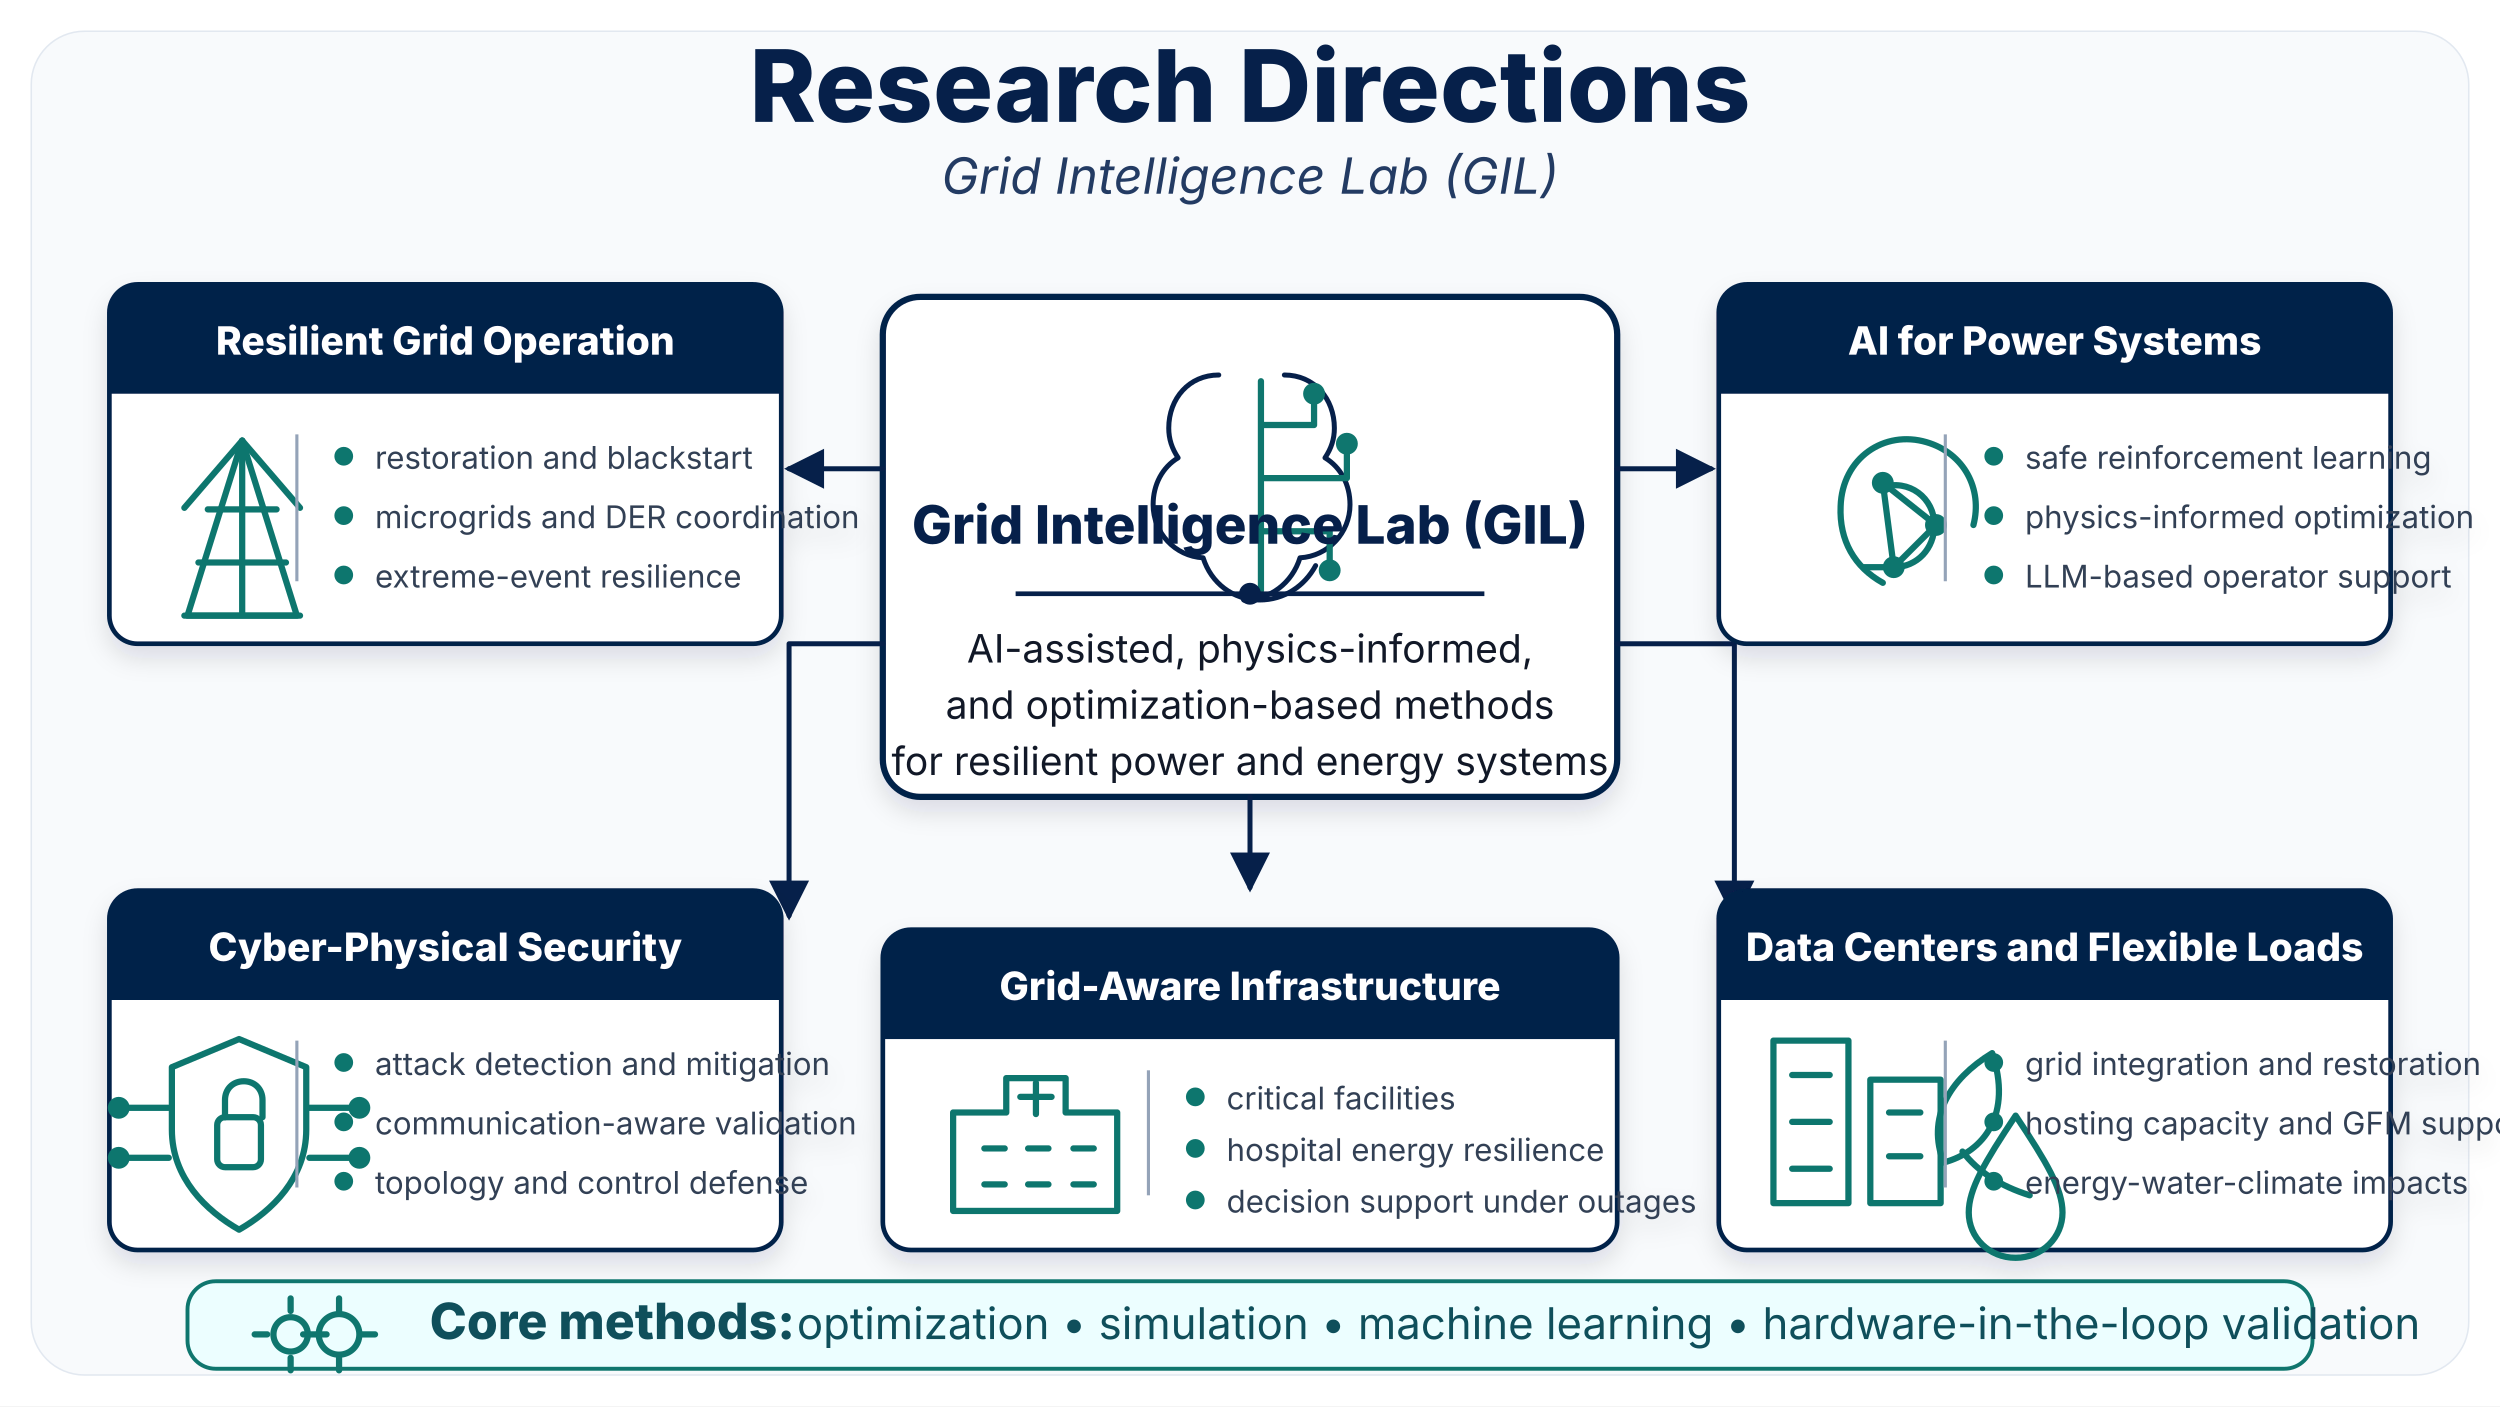
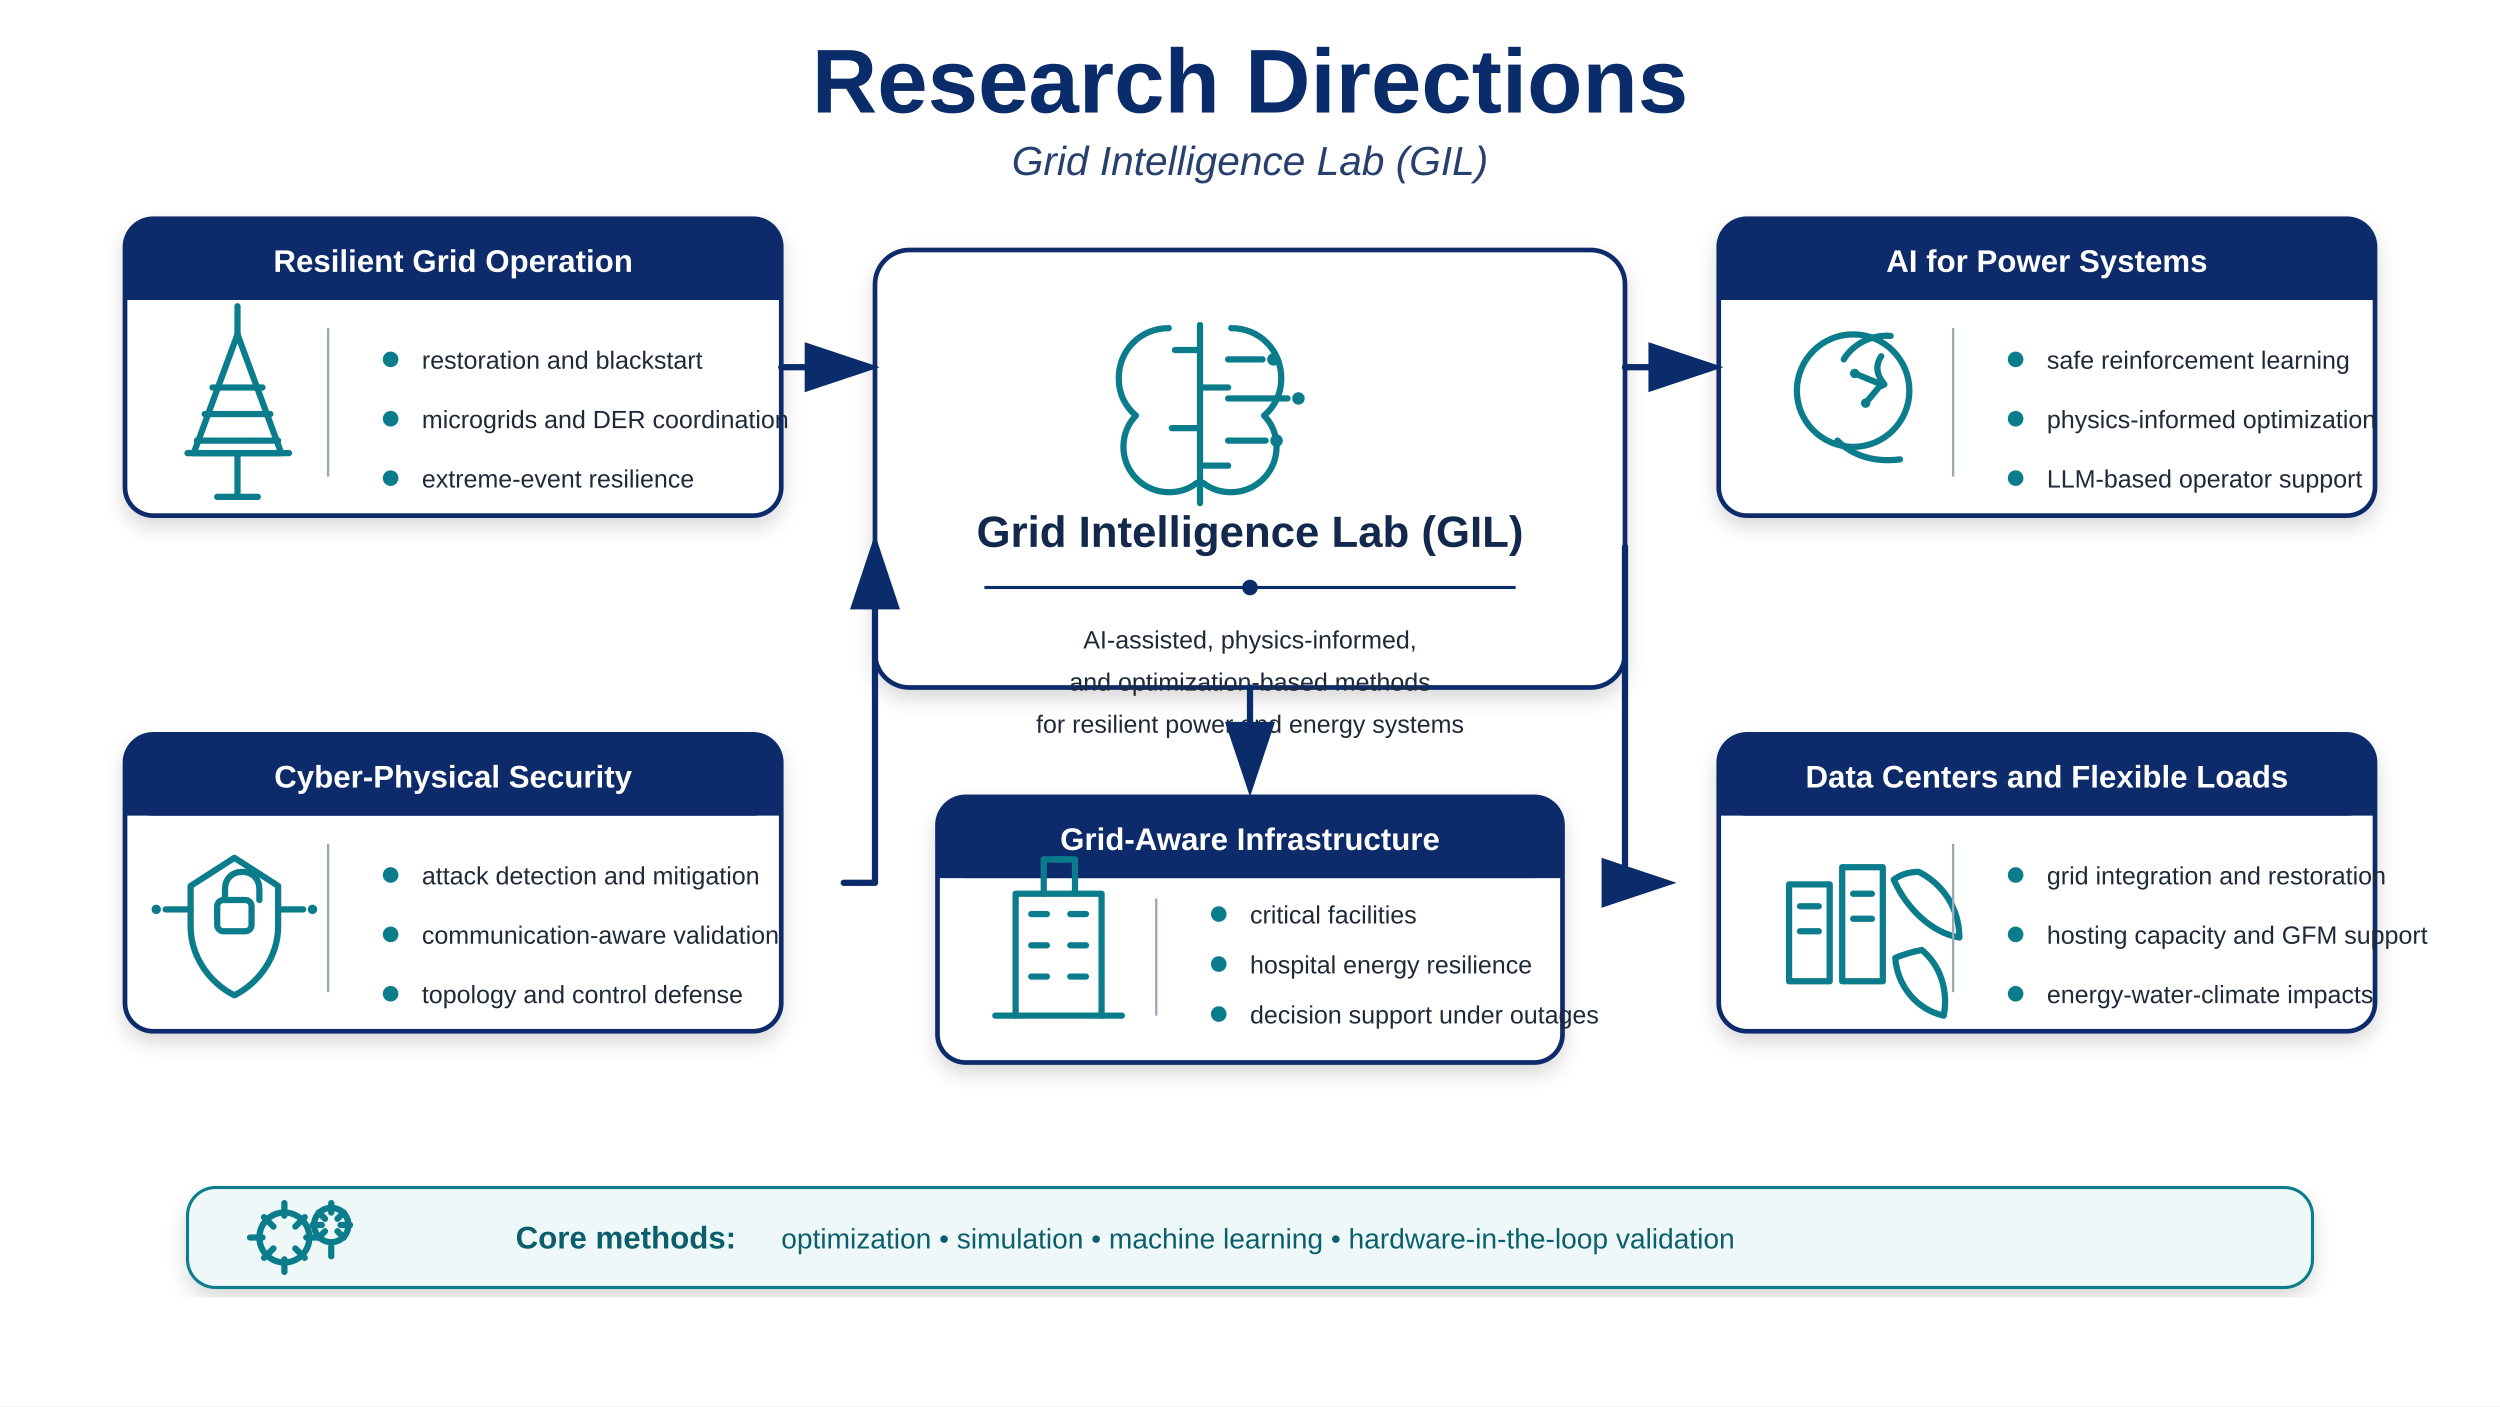
<svg xmlns="http://www.w3.org/2000/svg" width="1600" height="900" viewBox="0 0 1600 900">
  <defs>
    <style>
-       .title{font-family:Inter,Arial,sans-serif;font-size:64px;font-weight:800;fill:#06204a;letter-spacing:.2px}
-       .subtitle{font-family:Inter,Arial,sans-serif;font-size:32px;font-style:italic;fill:#233b63}
-       .hdr{font-family:Inter,Arial,sans-serif;font-size:25px;font-weight:800;fill:#ffffff}
-       .ctitle{font-family:Inter,Arial,sans-serif;font-size:34px;font-weight:800;fill:#06204a}
-       .body{font-family:Inter,Arial,sans-serif;font-size:25px;fill:#111827}
-       .small{font-family:Inter,Arial,sans-serif;font-size:20px;fill:#334155}
-       .method{font-family:Inter,Arial,sans-serif;font-size:28px;fill:#0f4f5b}
-       .methodb{font-family:Inter,Arial,sans-serif;font-size:32px;font-weight:800;fill:#0f4f5b}
-       .navy{stroke:#06204a;stroke-width:3.2;fill:none;stroke-linecap:round;stroke-linejoin:round}
-       .teal{stroke:#0f766e;stroke-width:4;fill:none;stroke-linecap:round;stroke-linejoin:round}
-       .tealfill{fill:#0f766e}
+       .title{font-family:Arial,Helvetica,sans-serif;font-size:58px;font-weight:800;fill:#0b2c6b}
+       .subtitle{font-family:Arial,Helvetica,sans-serif;font-size:26px;font-style:italic;fill:#27406f}
+       .boxTitle{font-family:Arial,Helvetica,sans-serif;font-size:20px;font-weight:700;fill:#ffffff}
+       .centerTitle{font-family:Arial,Helvetica,sans-serif;font-size:28px;font-weight:800;fill:#12284c}
+       .body{font-family:Arial,Helvetica,sans-serif;font-size:16px;fill:#1f2937}
+       .footerBold{font-family:Arial,Helvetica,sans-serif;font-size:20px;font-weight:800;fill:#0b5f6c}
+       .footer{font-family:Arial,Helvetica,sans-serif;font-size:18px;fill:#0b5f6c}
+       .bullet{fill:#0b7c8c}
+       .divider{stroke:#9aa7b4;stroke-width:1.5}
+       .navy{fill:#0b2c6b}
+       .stroke{stroke:#0b2c6b;stroke-width:3;fill:#ffffff}
+       .icon{stroke:#0b7c8c;stroke-width:4;fill:none;stroke-linecap:round;stroke-linejoin:round}
+       .arrow{stroke:#0b2c6b;stroke-width:4;fill:none;stroke-linecap:round;stroke-linejoin:round}
    </style>
-     <filter id="shadow" x="-15%" y="-15%" width="130%" height="130%">
-       <feDropShadow dx="0" dy="8" stdDeviation="8" flood-color="#0f172a" flood-opacity="0.12" />
+     <filter id="shadow" x="-10%" y="-10%" width="120%" height="120%">
+       <feDropShadow dx="0" dy="6" stdDeviation="6" flood-color="#000000" flood-opacity="0.15" />
    </filter>
-     <marker id="arrow" markerWidth="12" markerHeight="12" refX="9" refY="6" orient="auto" markerUnits="strokeWidth">
-       <path d="M2,2 L10,6 L2,10 Z" fill="#06204a" />
+     <marker id="arrowhead" markerWidth="12" markerHeight="8" refX="10" refY="4" orient="auto">
+       <polygon points="0,0 12,4 0,8" fill="#0b2c6b" />
    </marker>
  </defs>
-   <rect width="1600" height="900" fill="#ffffff" />
-   <rect x="20" y="20" width="1560" height="860" rx="34" fill="#f8fafc" stroke="#e2e8f0" />
-   <text class="title" x="800" y="78" text-anchor="middle">Research Directions</text>
-   <text class="subtitle" x="800" y="124" text-anchor="middle">Grid Intelligence Lab (GIL)</text>
-   <rect x="565" y="190" width="470" height="320" rx="24" fill="#ffffff" stroke="#06204a" stroke-width="4" filter="url(#shadow)" />
-   <g transform="translate(760 218)">
-     <path class="navy" d="M20 22c-19 0-32 15-32 34 0 7 2 13 6 19-10 6-16 17-16 30 0 18 14 33 32 34 5 16 19 27 36 27 16 0 29-9 36-22" />
-     <path class="navy" d="M62 22c19 0 32 15 32 34 0 7-2 13-6 19 10 6 16 17 16 30 0 18-14 33-32 34-5 16-19 27-36 27" />
-     <path class="teal" d="M47 26v134M47 54h34M81 54v-20M47 88h55M102 88v-22M47 122h44M91 122v25" />
-     <circle cx="81" cy="34" r="7" fill="#0f766e" />
-     <circle cx="102" cy="66" r="7" fill="#0f766e" />
-     <circle cx="91" cy="147" r="7" fill="#0f766e" />
+   <rect x="0" y="0" width="1600" height="900" fill="#ffffff" />
+   <text x="800" y="72" text-anchor="middle" class="title">Research Directions</text>
+   <text x="800" y="112" text-anchor="middle" class="subtitle">Grid Intelligence Lab (GIL)</text>
+   <g filter="url(#shadow)">
+     <rect x="560" y="160" rx="22" ry="22" width="480" height="280" class="stroke" />
  </g>
-   <text class="ctitle" x="800" y="348" text-anchor="middle">Grid Intelligence Lab (GIL)</text>
-   <line x1="650" y1="380" x2="950" y2="380" stroke="#06204a" stroke-width="3" />
-   <circle cx="800" cy="380" r="7" fill="#06204a" />
-   <text class="body" x="800" y="424" text-anchor="middle">AI-assisted, physics-informed,</text>
-   <text class="body" x="800" y="460" text-anchor="middle">and optimization-based methods</text>
-   <text class="body" x="800" y="496" text-anchor="middle">for resilient power and energy systems</text>
-   <path d="M565 300 L505 300" class="navy" marker-end="url(#arrow)" />
-   <path d="M1035 300 L1095 300" class="navy" marker-end="url(#arrow)" />
-   <path d="M565 412 H505 V586" class="navy" marker-end="url(#arrow)" />
-   <path d="M1035 412 H1110 V586" class="navy" marker-end="url(#arrow)" />
-   <path d="M800 510 V568" class="navy" marker-end="url(#arrow)" />
+   <g class="icon">
+     <path d="M748 210c-18 0-32 14-32 32 0 10 4 18 11 24-5 5-8 12-8 20 0 16 13 29 29 29 7 0 13-2 18-6" />
+     <path d="M788 210c18 0 32 14 32 32 0 10-4 18-11 24 5 5 8 12 8 20 0 16-13 29-29 29-7 0-13-2-18-6" />
+     <path d="M768 208v114" />
+     <path d="M768 224h-16" />
+     <path d="M768 248h18" />
+     <path d="M768 274h-18" />
+     <path d="M768 298h18" />
+     <path d="M786 230h22" />
+     <circle cx="815" cy="230" r="4" fill="#0b7c8c" stroke="none" />
+     <path d="M786 255h38" />
+     <circle cx="831" cy="255" r="4" fill="#0b7c8c" stroke="none" />
+     <path d="M786 282h24" />
+     <circle cx="817" cy="282" r="4" fill="#0b7c8c" stroke="none" />
+   </g>
+   <text x="800" y="350" text-anchor="middle" class="centerTitle">Grid Intelligence Lab (GIL)</text>
+   <line x1="630" y1="376" x2="970" y2="376" stroke="#0b2c6b" stroke-width="2" />
+   <circle cx="800" cy="376" r="5" fill="#0b2c6b" />
+   <text x="800" y="415" text-anchor="middle" class="body">AI-assisted, physics-informed,</text>
+   <text x="800" y="442" text-anchor="middle" class="body">and optimization-based methods</text>
+   <text x="800" y="469" text-anchor="middle" class="body">for resilient power and energy systems</text>
  <g filter="url(#shadow)">
-     <rect x="70" y="182" width="430" height="230" rx="18" fill="#ffffff" stroke="#06204a" stroke-width="3" />
-     <path d="M70 200a18 18 0 0 1 18-18h394a18 18 0 0 1 18 18v52H70z" fill="#06204a" />
-     <text class="hdr" x="285" y="227" text-anchor="middle">Resilient Grid Operation</text>
-     <g transform="translate(110 282)" class="teal">
-       <path d="M45 0 L80 112 H10 Z" />
-       <path d="M45 0 V112M23 44 H67M17 78 H73M8 112 H82" />
-       <path d="M45 0 L8 43M45 0 L82 43" />
-     </g>
-     <line x1="190" y1="278" x2="190" y2="372" stroke="#94a3b8" stroke-width="2" />
-     <circle cx="220" cy="292" r="6" fill="#0f766e" />
-     <text class="small" x="240" y="300">restoration and blackstart</text>
-     <circle cx="220" cy="330" r="6" fill="#0f766e" />
-     <text class="small" x="240" y="338">microgrids and DER coordination</text>
-     <circle cx="220" cy="368" r="6" fill="#0f766e" />
-     <text class="small" x="240" y="376">extreme-event resilience</text>
-     <rect x="1100" y="182" width="430" height="230" rx="18" fill="#ffffff" stroke="#06204a" stroke-width="3" />
-     <path d="M1100 200a18 18 0 0 1 18-18h394a18 18 0 0 1 18 18v52h-430z" fill="#06204a" />
-     <text class="hdr" x="1315" y="227" text-anchor="middle">AI for Power Systems</text>
-     <g transform="translate(1135 283)" class="teal">
-       <path d="M70 90c-18-10-28-27-27-49 1-31 28-49 55-41 24 7 36 30 30 53" />
-       <path d="M69 29c18-6 34 7 34 24 0 15-11 27-26 27H58" />
-       <circle cx="70" cy="26" r="5" fill="#0f766e" />
-       <circle cx="104" cy="53" r="5" fill="#0f766e" />
-       <circle cx="77" cy="80" r="5" fill="#0f766e" />
-       <path d="M70 26 L104 53 L77 80 L70 26" />
-     </g>
-     <line x1="1245" y1="278" x2="1245" y2="372" stroke="#94a3b8" stroke-width="2" />
-     <circle cx="1276" cy="292" r="6" fill="#0f766e" />
-     <text class="small" x="1296" y="300">safe reinforcement learning</text>
-     <circle cx="1276" cy="330" r="6" fill="#0f766e" />
-     <text class="small" x="1296" y="338">physics-informed optimization</text>
-     <circle cx="1276" cy="368" r="6" fill="#0f766e" />
-     <text class="small" x="1296" y="376">LLM-based operator support</text>
-     <rect x="70" y="570" width="430" height="230" rx="18" fill="#ffffff" stroke="#06204a" stroke-width="3" />
-     <path d="M70 588a18 18 0 0 1 18-18h394a18 18 0 0 1 18 18v52H70z" fill="#06204a" />
-     <text class="hdr" x="285" y="615" text-anchor="middle">Cyber-Physical Security</text>
-     <g transform="translate(108 665)" class="teal">
-       <path d="M45 0 L88 18 V58c0 31-22 52-43 64C24 110 2 89 2 58V18Z" />
-       <rect x="31" y="50" width="28" height="32" rx="5" />
-       <path d="M36 50V39c0-7 5-12 12-12s12 5 12 12v11" />
-       <path d="M0 44h-28M90 44h28M0 76h-28M90 76h28" />
-       <circle cx="-32" cy="44" r="5" fill="#0f766e" />
-       <circle cx="122" cy="44" r="5" fill="#0f766e" />
-       <circle cx="-32" cy="76" r="5" fill="#0f766e" />
-       <circle cx="122" cy="76" r="5" fill="#0f766e" />
-     </g>
-     <line x1="190" y1="666" x2="190" y2="760" stroke="#94a3b8" stroke-width="2" />
-     <circle cx="220" cy="680" r="6" fill="#0f766e" />
-     <text class="small" x="240" y="688">attack detection and mitigation</text>
-     <circle cx="220" cy="718" r="6" fill="#0f766e" />
-     <text class="small" x="240" y="726">communication-aware validation</text>
-     <circle cx="220" cy="756" r="6" fill="#0f766e" />
-     <text class="small" x="240" y="764">topology and control defense</text>
-     <rect x="565" y="595" width="470" height="205" rx="18" fill="#ffffff" stroke="#06204a" stroke-width="3" />
-     <path d="M565 613a18 18 0 0 1 18-18h434a18 18 0 0 1 18 18v52H565z" fill="#06204a" />
-     <text class="hdr" x="800" y="640" text-anchor="middle">Grid-Aware Infrastructure</text>
-     <g transform="translate(610 690)" class="teal">
-       <path d="M0 85H105V22H72V0H34v22H0Z" />
-       <path d="M43 12h20M53 3v20" />
-       <path d="M20 45h13M48 45h13M77 45h13M20 68h13M48 68h13M77 68h13" />
-     </g>
-     <line x1="735" y1="685" x2="735" y2="765" stroke="#94a3b8" stroke-width="2" />
-     <circle cx="765" cy="702" r="6" fill="#0f766e" />
-     <text class="small" x="785" y="710">critical facilities</text>
-     <circle cx="765" cy="735" r="6" fill="#0f766e" />
-     <text class="small" x="785" y="743">hospital energy resilience</text>
-     <circle cx="765" cy="768" r="6" fill="#0f766e" />
-     <text class="small" x="785" y="776">decision support under outages</text>
-     <rect x="1100" y="570" width="430" height="230" rx="18" fill="#ffffff" stroke="#06204a" stroke-width="3" />
-     <path d="M1100 588a18 18 0 0 1 18-18h394a18 18 0 0 1 18 18v52h-430z" fill="#06204a" />
-     <text class="hdr" x="1315" y="615" text-anchor="middle">Data Centers and Flexible Loads</text>
-     <g transform="translate(1135 666)" class="teal">
-       <rect x="0" y="0" width="48" height="104" />
-       <rect x="62" y="25" width="45" height="79" />
-       <path d="M12 22h24M12 52h24M12 82h24M74 46h20M74 74h20" />
-       <path d="M140 8c-28 17-42 42-31 70 26-7 44-31 31-70Z" />
-       <path d="M121 71c10 13 24 22 43 28" />
-       <path d="M155 48c20 30 30 47 30 62 0 16-13 29-30 29s-30-13-30-29c0-15 10-32 30-62Z" />
-     </g>
-     <line x1="1245" y1="666" x2="1245" y2="760" stroke="#94a3b8" stroke-width="2" />
-     <circle cx="1276" cy="680" r="6" fill="#0f766e" />
-     <text class="small" x="1296" y="688">grid integration and restoration</text>
-     <circle cx="1276" cy="718" r="6" fill="#0f766e" />
-     <text class="small" x="1296" y="726">hosting capacity and GFM support</text>
-     <circle cx="1276" cy="756" r="6" fill="#0f766e" />
-     <text class="small" x="1296" y="764">energy-water-climate impacts</text>
+     <rect x="80" y="140" width="420" height="190" rx="18" ry="18" class="stroke" />
+     <rect x="80" y="140" width="420" height="52" rx="18" ry="18" fill="#0b2c6b" />
+     <rect x="80" y="174" width="420" height="18" fill="#0b2c6b" />
  </g>
-   <rect x="120" y="820" width="1360" height="56" rx="18" fill="#ecfeff" stroke="#0f766e" stroke-width="2.5" />
-   <g transform="translate(170 838)" class="teal">
-     <circle cx="16" cy="16" r="11" />
-     <circle cx="47" cy="16" r="13" />
-     <path d="M16 1v-8M16 31v8M1 16h-8M31 16h8M47 1v-8M47 31v8M32 16h-8M62 16h8" />
+   <text x="290" y="174" text-anchor="middle" class="boxTitle">Resilient Grid Operation</text>
+   <g class="icon">
+     <path d="M120 290h65" />
+     <path d="M152 214l-28 76h56z" />
+     <path d="M152 214v-18" />
+     <path d="M136 248h32" />
+     <path d="M131 265h42" />
+     <path d="M126 282h52" />
+     <path d="M152 290v28" />
+     <path d="M139 318h26" />
  </g>
-   <text class="methodb" x="275" y="857">Core methods:</text>
-   <text class="method" x="510" y="857">optimization  •  simulation  •  machine learning  •  hardware-in-the-loop validation</text>
+   <line x1="210" y1="210" x2="210" y2="305" class="divider" />
+   <circle cx="250" cy="230" r="5" class="bullet" />
+   <circle cx="250" cy="268" r="5" class="bullet" />
+   <circle cx="250" cy="306" r="5" class="bullet" />
+   <text x="270" y="236" class="body">restoration and blackstart</text>
+   <text x="270" y="274" class="body">microgrids and DER coordination</text>
+   <text x="270" y="312" class="body">extreme-event resilience</text>
+   <g filter="url(#shadow)">
+     <rect x="1100" y="140" width="420" height="190" rx="18" ry="18" class="stroke" />
+     <rect x="1100" y="140" width="420" height="52" rx="18" ry="18" fill="#0b2c6b" />
+     <rect x="1100" y="174" width="420" height="18" fill="#0b2c6b" />
+   </g>
+   <text x="1310" y="174" text-anchor="middle" class="boxTitle">AI for Power Systems</text>
+   <g class="icon">
+     <circle cx="1186" cy="250" r="36" />
+     <path d="M1176 282c10 10 24 14 40 12" />
+     <path d="M1180 230c6-10 18-16 30-15" />
+     <path d="M1204 228c-4 6-3 12 2 18" />
+     <circle cx="1187" cy="239" r="3" fill="#0b7c8c" stroke="none" />
+     <circle cx="1204" cy="246" r="3" fill="#0b7c8c" stroke="none" />
+     <circle cx="1194" cy="258" r="3" fill="#0b7c8c" stroke="none" />
+     <path d="M1187 239l17 7-10 12" />
+   </g>
+   <line x1="1250" y1="210" x2="1250" y2="305" class="divider" />
+   <circle cx="1290" cy="230" r="5" class="bullet" />
+   <circle cx="1290" cy="268" r="5" class="bullet" />
+   <circle cx="1290" cy="306" r="5" class="bullet" />
+   <text x="1310" y="236" class="body">safe reinforcement learning</text>
+   <text x="1310" y="274" class="body">physics-informed optimization</text>
+   <text x="1310" y="312" class="body">LLM-based operator support</text>
+   <g filter="url(#shadow)">
+     <rect x="80" y="470" width="420" height="190" rx="18" ry="18" class="stroke" />
+     <rect x="80" y="470" width="420" height="52" rx="18" ry="18" fill="#0b2c6b" />
+     <rect x="80" y="504" width="420" height="18" fill="#0b2c6b" />
+   </g>
+   <text x="290" y="504" text-anchor="middle" class="boxTitle">Cyber-Physical Security</text>
+   <g class="icon">
+     <path d="M122 567l28-18 28 18v26c0 19-12 36-28 44-16-8-28-25-28-44z" />
+     <rect x="139" y="576" width="22" height="20" rx="4" />
+     <path d="M144 576v-7c0-6 4-11 11-11s11 5 11 11v7" />
+     <path d="M106 582h16" />
+     <circle cx="100" cy="582" r="3" fill="#0b7c8c" stroke="none" />
+     <path d="M194 582h-16" />
+     <circle cx="200" cy="582" r="3" fill="#0b7c8c" stroke="none" />
+   </g>
+   <line x1="210" y1="540" x2="210" y2="635" class="divider" />
+   <circle cx="250" cy="560" r="5" class="bullet" />
+   <circle cx="250" cy="598" r="5" class="bullet" />
+   <circle cx="250" cy="636" r="5" class="bullet" />
+   <text x="270" y="566" class="body">attack detection and mitigation</text>
+   <text x="270" y="604" class="body">communication-aware validation</text>
+   <text x="270" y="642" class="body">topology and control defense</text>
+   <g filter="url(#shadow)">
+     <rect x="600" y="510" width="400" height="170" rx="18" ry="18" class="stroke" />
+     <rect x="600" y="510" width="400" height="52" rx="18" ry="18" fill="#0b2c6b" />
+     <rect x="600" y="544" width="400" height="18" fill="#0b2c6b" />
+   </g>
+   <text x="800" y="544" text-anchor="middle" class="boxTitle">Grid-Aware Infrastructure</text>
+   <g class="icon">
+     <path d="M650 650v-78h55v78" />
+     <path d="M637 650h81" />
+     <path d="M668 572v-22h20v22" />
+     <path d="M675 550h6" />
+     <path d="M660 585h10M685 585h10M660 605h10M685 605h10M660 625h10M685 625h10" />
+   </g>
+   <line x1="740" y1="575" x2="740" y2="650" class="divider" />
+   <circle cx="780" cy="585" r="5" class="bullet" />
+   <circle cx="780" cy="617" r="5" class="bullet" />
+   <circle cx="780" cy="649" r="5" class="bullet" />
+   <text x="800" y="591" class="body">critical facilities</text>
+   <text x="800" y="623" class="body">hospital energy resilience</text>
+   <text x="800" y="655" class="body">decision support under outages</text>
+   <g filter="url(#shadow)">
+     <rect x="1100" y="470" width="420" height="190" rx="18" ry="18" class="stroke" />
+     <rect x="1100" y="470" width="420" height="52" rx="18" ry="18" fill="#0b2c6b" />
+     <rect x="1100" y="504" width="420" height="18" fill="#0b2c6b" />
+   </g>
+   <text x="1310" y="504" text-anchor="middle" class="boxTitle">Data Centers and Flexible Loads</text>
+   <g class="icon">
+     <rect x="1145" y="566" width="26" height="62" />
+     <rect x="1179" y="555" width="26" height="73" />
+     <path d="M1228 558c16 8 26 24 26 42-18-3-34-19-42-37 4-3 9-5 16-5z" />
+     <path d="M1230 608c12 10 17 26 14 42-18-4-30-20-31-37 5-2 11-4 17-5z" />
+     <path d="M1152 580h12M1152 596h12M1186 572h12M1186 588h12" />
+   </g>
+   <line x1="1250" y1="540" x2="1250" y2="635" class="divider" />
+   <circle cx="1290" cy="560" r="5" class="bullet" />
+   <circle cx="1290" cy="598" r="5" class="bullet" />
+   <circle cx="1290" cy="636" r="5" class="bullet" />
+   <text x="1310" y="566" class="body">grid integration and restoration</text>
+   <text x="1310" y="604" class="body">hosting capacity and GFM support</text>
+   <text x="1310" y="642" class="body">energy-water-climate impacts</text>
+   <path d="M500 235 H555" class="arrow" marker-end="url(#arrowhead)" />
+   <path d="M1040 235 H1095" class="arrow" marker-end="url(#arrowhead)" />
+   <path d="M540 565 H560 V350" class="arrow" marker-end="url(#arrowhead)" />
+   <path d="M1040 350 V565 H1065" class="arrow" marker-end="url(#arrowhead)" />
+   <path d="M800 440 V502" class="arrow" marker-end="url(#arrowhead)" />
+   <g filter="url(#shadow)">
+     <rect x="120" y="760" width="1360" height="64" rx="18" ry="18" fill="#eef8f9" stroke="#0b7c8c" stroke-width="2" />
+   </g>
+   <g class="icon" transform="translate(160,0)">
+     <circle cx="22" cy="792" r="16" />
+     <circle cx="52" cy="784" r="11" />
+     <path d="M22 770v8M22 806v8M0 792h8M36 792h8M9 779l6 6M29 799l6 6M9 805l6-6M29 785l6-6" />
+     <path d="M52 770v6M52 798v6M40 784h6M58 784h6M44 776l4 4M56 788l4 4M44 792l4-4M56 780l4-4" />
+   </g>
+   <text x="330" y="799" class="footerBold">Core methods:</text>
+   <text x="500" y="799" class="footer">optimization • simulation • machine learning • hardware-in-the-loop validation</text>
</svg>
